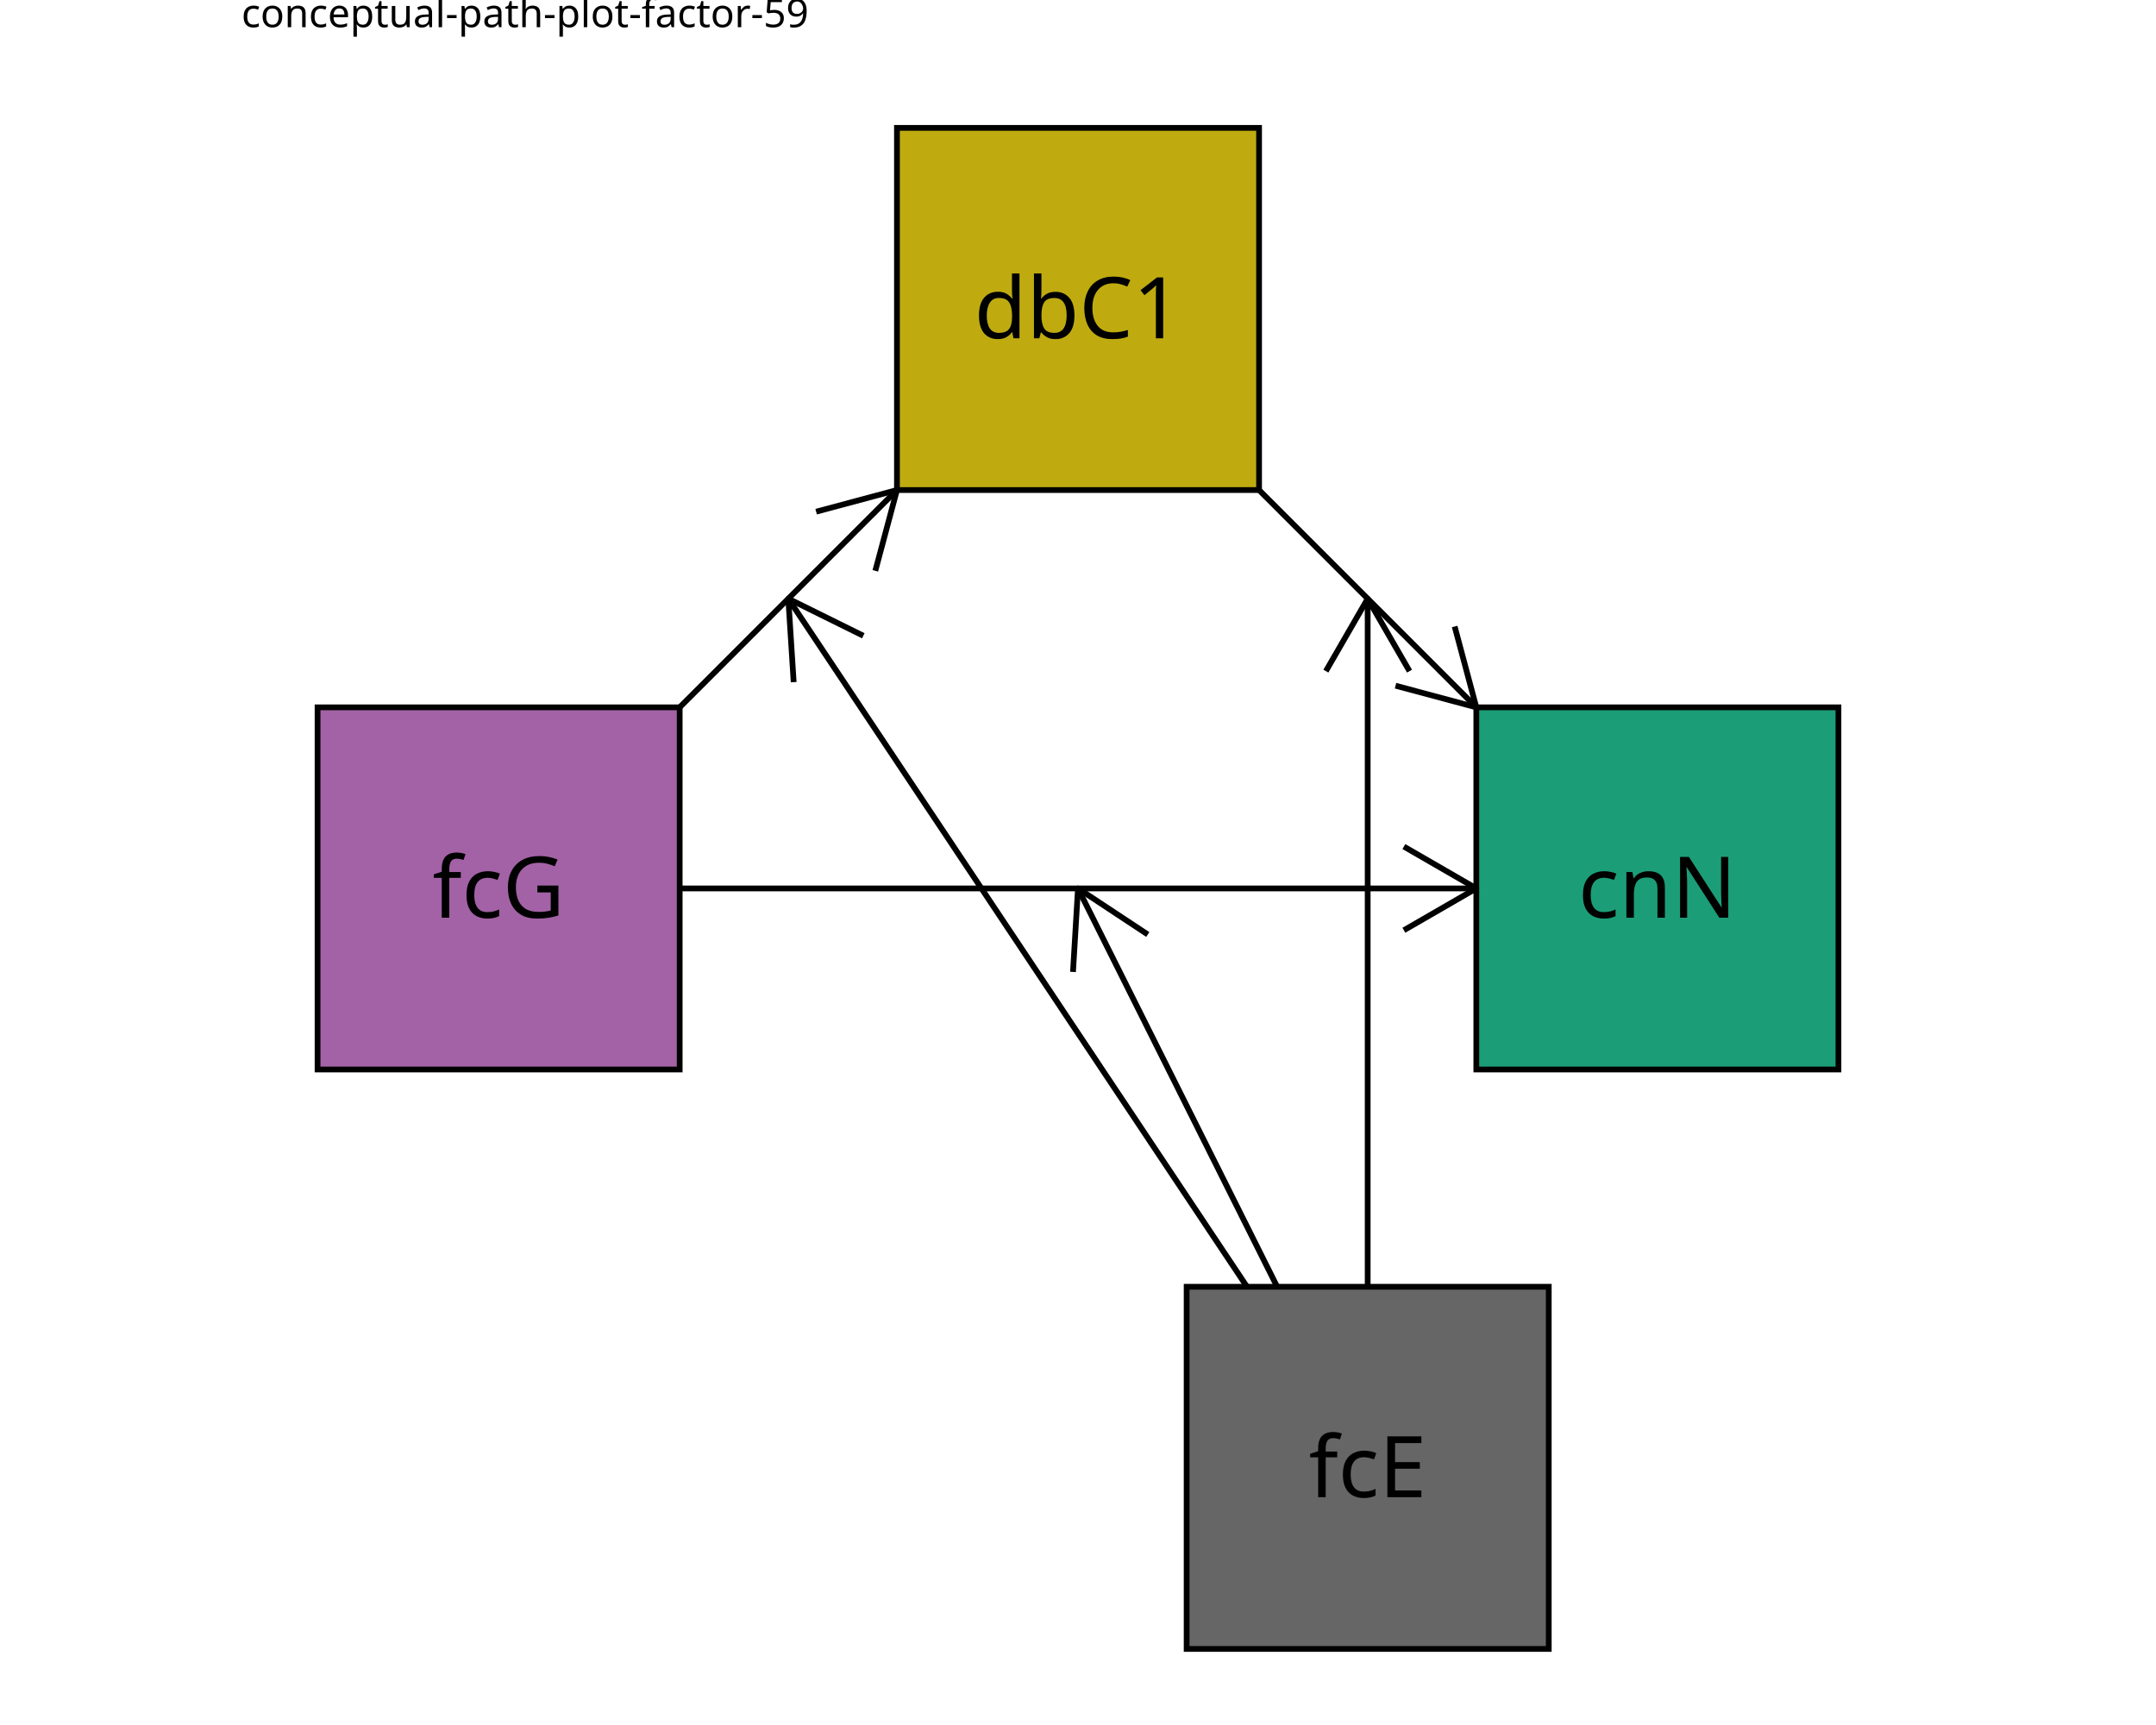
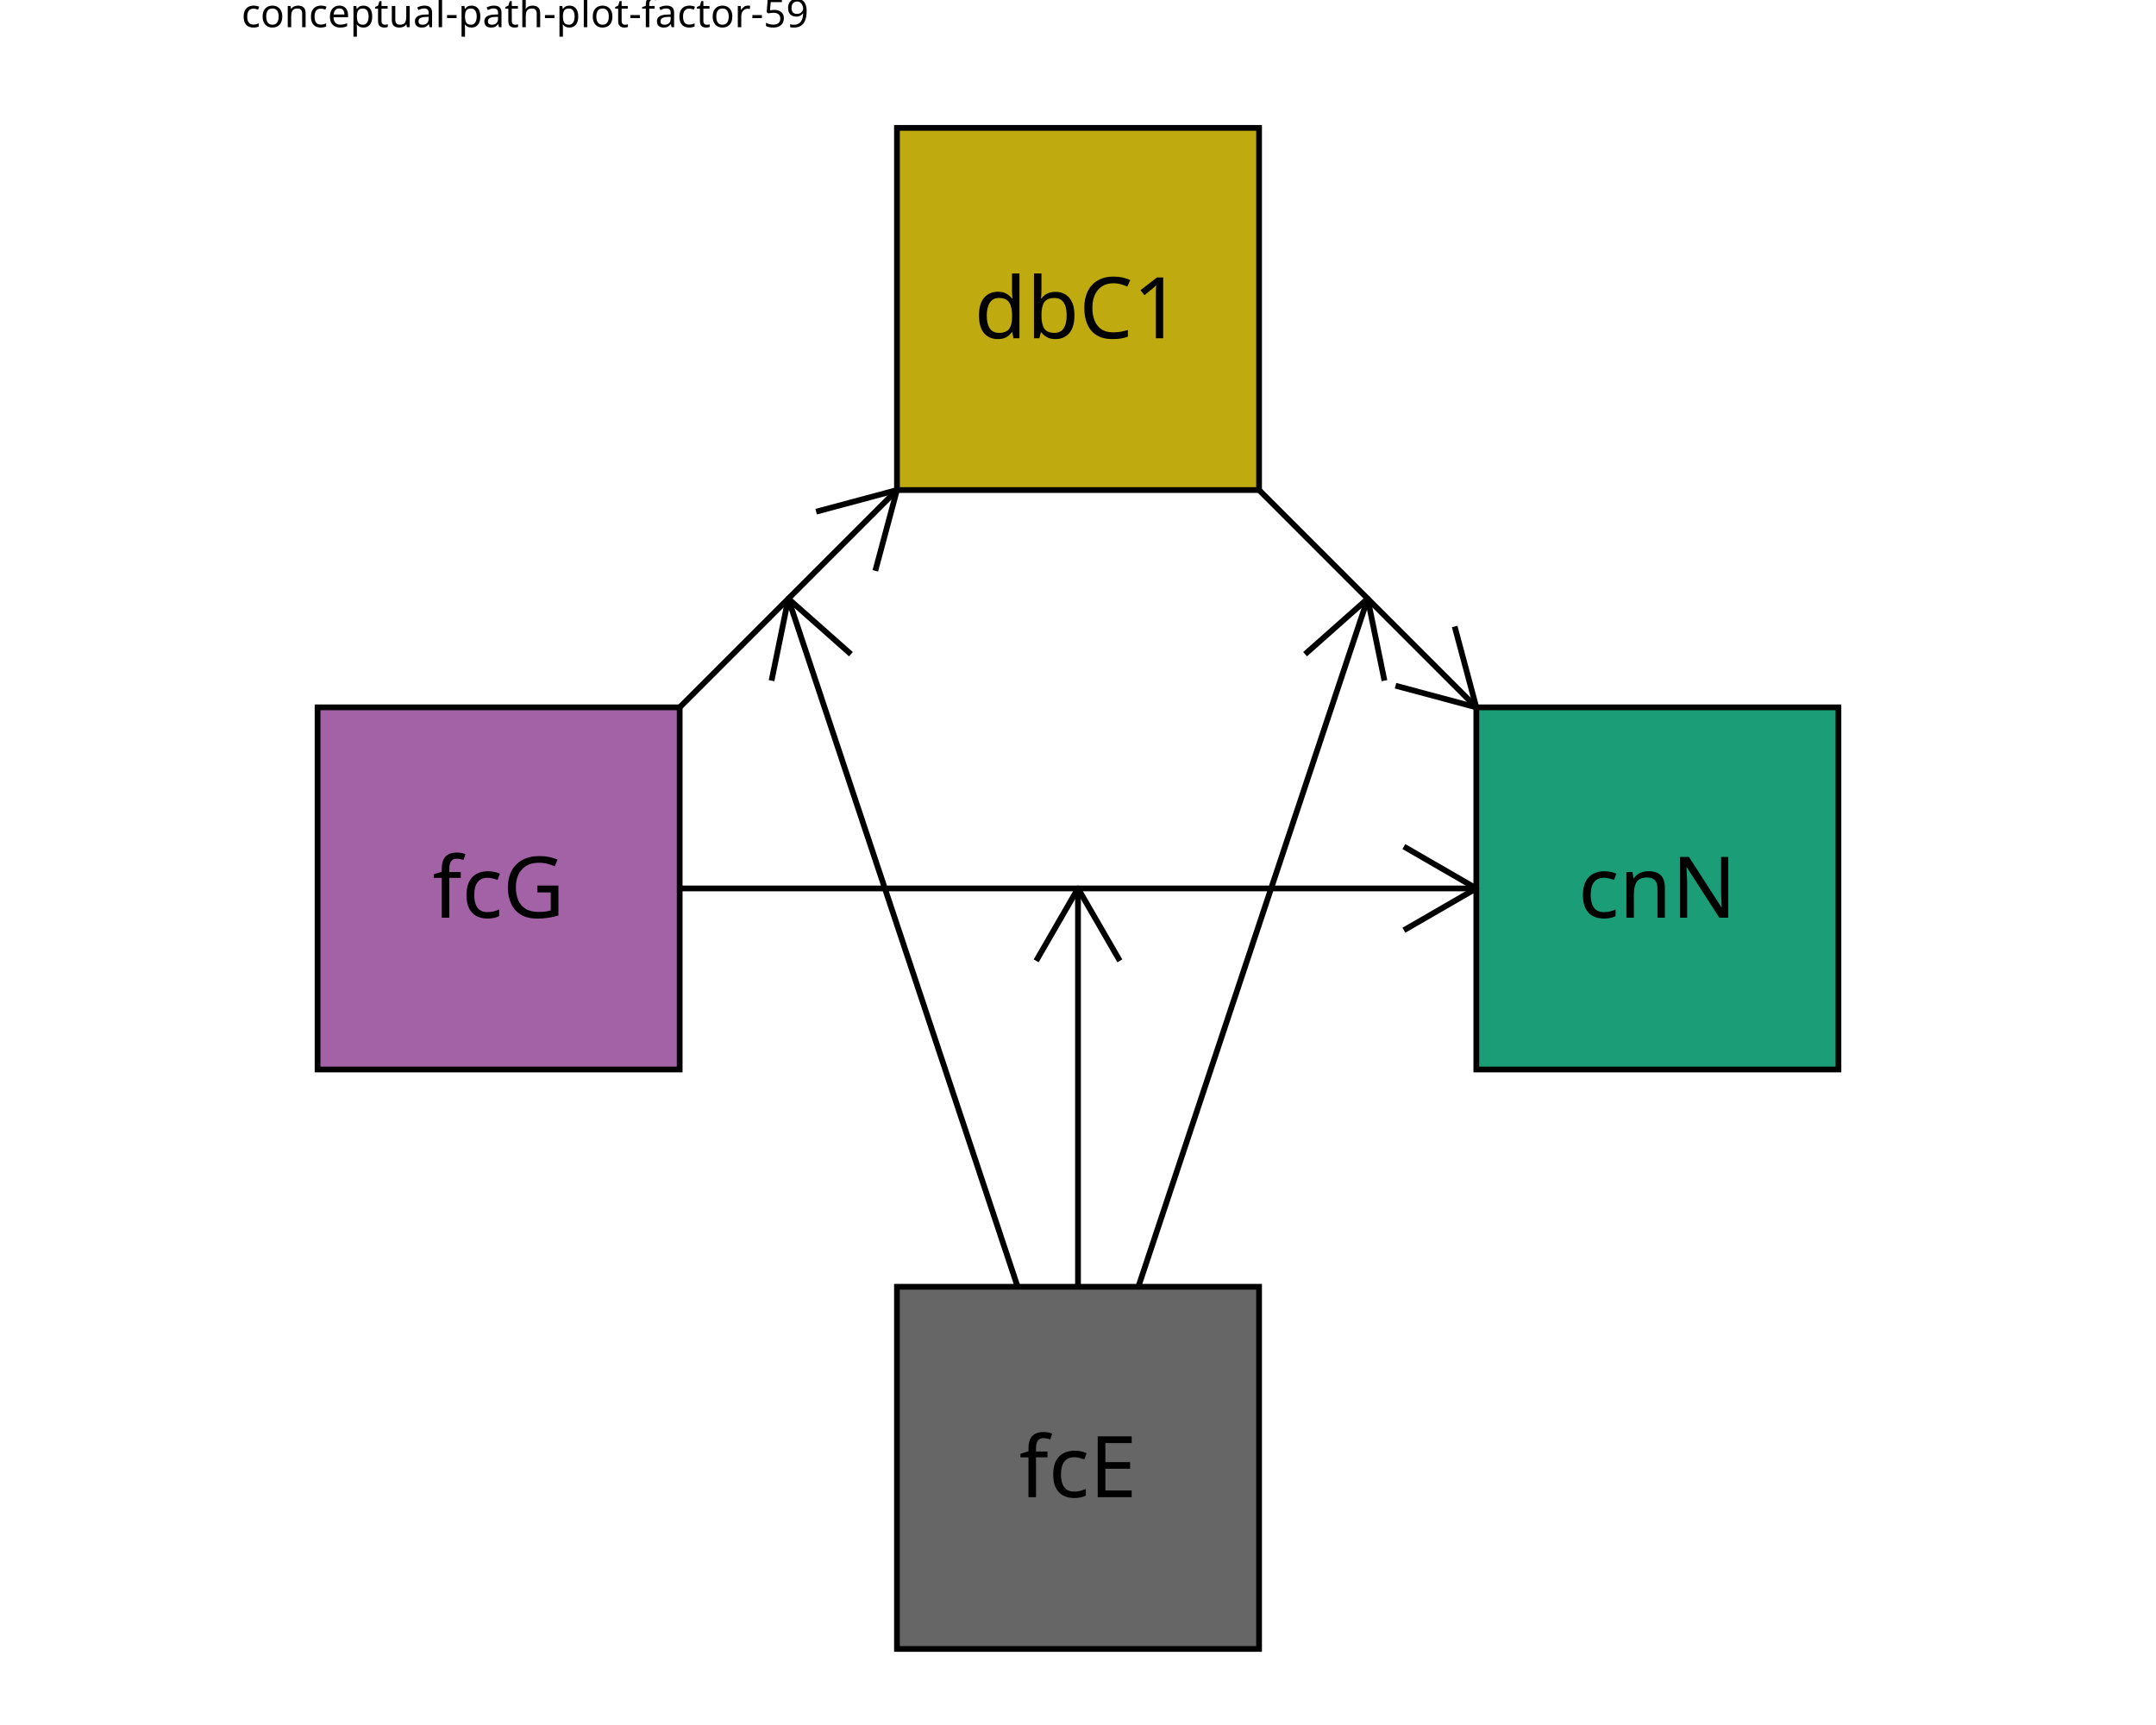
<svg xmlns="http://www.w3.org/2000/svg" class="svglite" data-engine-version="2.0" width="720.00pt" height="576.00pt" viewBox="0 0 720.00 576.00">
  <defs>
    <style type="text/css">
    .svglite line, .svglite polyline, .svglite polygon, .svglite path, .svglite rect, .svglite circle {
      fill: none;
      stroke: #000000;
      stroke-linecap: round;
      stroke-linejoin: round;
      stroke-miterlimit: 10.00;
    }
  </style>
  </defs>
  <rect width="100%" height="100%" style="stroke: none; fill: #FFFFFF;" />
  <defs>
    <clipPath id="cpMC4wMHw3MjAuMDB8MC4wMHw1NzYuMDA=">
      <rect x="0.00" y="0.00" width="720.00" height="576.00" />
    </clipPath>
  </defs>
  <g clip-path="url(#cpMC4wMHw3MjAuMDB8MC4wMHw1NzYuMDA=)">
</g>
  <defs>
    <clipPath id="cpODAuNjV8NjM5LjM1fDAuMDB8NTc2LjAw">
      <rect x="80.65" y="0.00" width="558.70" height="576.00" />
    </clipPath>
  </defs>
  <g clip-path="url(#cpODAuNjV8NjM5LjM1fDAuMDB8NTc2LjAw)">
    <rect x="80.65" y="0.00" width="558.70" height="576.00" style="stroke-width: 10.67; stroke: none;" />
  </g>
  <g clip-path="url(#cpMC4wMHw3MjAuMDB8MC4wMHw1NzYuMDA=)">
</g>
  <defs>
    <clipPath id="cpODAuNjV8NjM5LjM1fDE3LjMwfDU3Ni4wMA==">
      <rect x="80.65" y="17.30" width="558.70" height="558.70" />
    </clipPath>
  </defs>
  <g clip-path="url(#cpODAuNjV8NjM5LjM1fDE3LjMwfDU3Ni4wMA==)">
    <rect x="80.65" y="17.30" width="558.70" height="558.70" style="stroke-width: 10.67; stroke: none;" />
    <rect x="106.05" y="236.19" width="120.93" height="120.93" style="stroke-width: 1.92; stroke-linecap: butt; stroke-linejoin: miter; fill: #A362A5;" />
    <rect x="493.02" y="236.19" width="120.93" height="120.93" style="stroke-width: 1.92; stroke-linecap: butt; stroke-linejoin: miter; fill: #1B9E77;" />
    <rect x="299.54" y="42.70" width="120.93" height="120.93" style="stroke-width: 1.92; stroke-linecap: butt; stroke-linejoin: miter; fill: #BFAB0F;" />
-     <rect x="396.28" y="429.67" width="120.93" height="120.93" style="stroke-width: 1.92; stroke-linecap: butt; stroke-linejoin: miter; fill: #666666;" />
+     <rect x="299.54" y="429.67" width="120.93" height="120.93" style="stroke-width: 1.92; stroke-linecap: butt; stroke-linejoin: miter; fill: #666666;" />
    <rect x="299.54" y="236.19" width="120.93" height="120.93" style="stroke-width: 1.92; stroke: none; stroke-linecap: butt; stroke-linejoin: miter;" />
    <rect x="202.79" y="139.44" width="120.93" height="120.93" style="stroke-width: 1.92; stroke: none; stroke-linecap: butt; stroke-linejoin: miter;" />
    <rect x="396.28" y="139.44" width="120.93" height="120.93" style="stroke-width: 1.92; stroke: none; stroke-linecap: butt; stroke-linejoin: miter;" />
    <polyline points="226.98,296.65 229.05,296.65 232.96,296.65 236.87,296.65 240.78,296.65 244.69,296.65 248.60,296.65 252.51,296.65 256.42,296.65 260.32,296.65 264.23,296.65 268.14,296.65 272.05,296.65 275.96,296.65 279.87,296.65 283.78,296.65 287.69,296.65 291.60,296.65 295.50,296.65 299.41,296.65 303.32,296.65 307.23,296.65 311.14,296.65 315.05,296.65 318.96,296.65 322.87,296.65 326.77,296.65 330.68,296.65 334.59,296.65 338.50,296.65 342.41,296.65 346.32,296.65 350.23,296.65 354.14,296.65 358.05,296.65 361.95,296.65 365.86,296.65 369.77,296.65 373.68,296.65 377.59,296.65 381.50,296.65 385.41,296.65 389.32,296.65 393.23,296.65 397.13,296.65 401.04,296.65 404.95,296.65 408.86,296.65 412.77,296.65 416.68,296.65 420.59,296.65 424.50,296.65 428.40,296.65 432.31,296.65 436.22,296.65 440.13,296.65 444.04,296.65 447.95,296.65 451.86,296.65 455.77,296.65 459.68,296.65 463.58,296.65 467.49,296.65 471.40,296.65 475.31,296.65 479.22,296.65 483.13,296.65 487.04,296.65 490.95,296.65 493.02,296.65 " style="stroke-width: 1.92; stroke-linecap: butt;" />
    <polyline points="468.83,310.62 493.02,296.65 468.83,282.68 " style="stroke-width: 1.92; stroke-linecap: butt;" />
    <polyline points="226.98,236.19 227.10,236.06 229.05,234.11 231.01,232.16 232.96,230.20 234.92,228.25 236.87,226.29 238.83,224.34 240.78,222.38 242.73,220.43 244.69,218.48 246.64,216.52 248.60,214.57 250.55,212.61 252.51,210.66 254.46,208.70 256.42,206.75 258.37,204.79 260.32,202.84 262.28,200.89 264.23,198.93 266.19,196.98 268.14,195.02 270.10,193.07 272.05,191.11 274.01,189.16 275.96,187.20 277.91,185.25 279.87,183.30 281.82,181.34 283.78,179.39 285.73,177.43 287.69,175.48 289.64,173.52 291.60,171.57 293.55,169.61 295.50,167.66 297.46,165.71 299.41,163.75 299.54,163.63 " style="stroke-width: 1.92; stroke-linecap: butt;" />
    <polyline points="292.31,190.61 299.54,163.63 272.55,170.86 " style="stroke-width: 1.92; stroke-linecap: butt;" />
    <polyline points="420.46,163.63 420.59,163.75 422.54,165.71 424.50,167.66 426.45,169.61 428.40,171.57 430.36,173.52 432.31,175.48 434.27,177.43 436.22,179.39 438.18,181.34 440.13,183.30 442.09,185.25 444.04,187.20 445.99,189.16 447.95,191.11 449.90,193.07 451.86,195.02 453.81,196.98 455.77,198.93 457.72,200.89 459.68,202.84 461.63,204.79 463.58,206.75 465.54,208.70 467.49,210.66 469.45,212.61 471.40,214.57 473.36,216.52 475.31,218.48 477.27,220.43 479.22,222.38 481.17,224.34 483.13,226.29 485.08,228.25 487.04,230.20 488.99,232.16 490.95,234.11 492.90,236.06 493.02,236.19 " style="stroke-width: 1.92; stroke-linecap: butt;" />
    <polyline points="466.04,228.96 493.02,236.19 485.79,209.20 " style="stroke-width: 1.92; stroke-linecap: butt;" />
-     <polyline points="426.51,429.67 426.45,429.55 425.47,427.60 424.50,425.64 423.52,423.69 422.54,421.74 421.56,419.78 420.59,417.83 419.61,415.87 418.63,413.92 417.66,411.96 416.68,410.01 415.70,408.05 414.72,406.10 413.75,404.15 412.77,402.19 411.79,400.24 410.81,398.28 409.84,396.33 408.86,394.37 407.88,392.42 406.91,390.46 405.93,388.51 404.95,386.56 403.97,384.60 403.00,382.65 402.02,380.69 401.04,378.74 400.07,376.78 399.09,374.83 398.11,372.87 397.13,370.92 396.16,368.97 395.18,367.01 394.20,365.06 393.23,363.10 392.25,361.15 391.27,359.19 390.29,357.24 389.32,355.28 388.34,353.33 387.36,351.38 386.38,349.42 385.41,347.47 384.43,345.51 383.45,343.56 382.48,341.60 381.50,339.65 380.52,337.69 379.54,335.74 378.57,333.79 377.59,331.83 376.61,329.88 375.64,327.92 374.66,325.97 373.68,324.01 372.70,322.06 371.73,320.11 370.75,318.15 369.77,316.20 368.79,314.24 367.82,312.29 366.84,310.33 365.86,308.38 364.89,306.42 363.91,304.47 362.93,302.52 361.95,300.56 360.98,298.61 360.00,296.65 " style="stroke-width: 1.92; stroke-linecap: butt;" />
-     <polyline points="383.31,312.04 360.00,296.65 358.33,324.54 " style="stroke-width: 1.92; stroke-linecap: butt;" />
-     <polyline points="416.43,429.67 415.70,428.58 413.75,425.64 411.79,422.71 409.84,419.78 407.88,416.85 405.93,413.92 403.97,410.99 402.02,408.05 400.07,405.12 398.11,402.19 396.16,399.26 394.20,396.33 392.25,393.40 390.29,390.46 388.34,387.53 386.38,384.60 384.43,381.67 382.48,378.74 380.52,375.81 378.57,372.87 376.61,369.94 374.66,367.01 372.70,364.08 370.75,361.15 368.79,358.22 366.84,355.28 364.89,352.35 362.93,349.42 360.98,346.49 359.02,343.56 357.07,340.63 355.11,337.69 353.16,334.76 351.21,331.83 349.25,328.90 347.30,325.97 345.34,323.04 343.39,320.11 341.43,317.17 339.48,314.24 337.52,311.31 335.57,308.38 333.62,305.45 331.66,302.52 329.71,299.58 327.75,296.65 325.80,293.72 323.84,290.79 321.89,287.86 319.93,284.93 317.98,281.99 316.03,279.06 314.07,276.13 312.12,273.20 310.16,270.27 308.21,267.34 306.25,264.40 304.30,261.47 302.34,258.54 300.39,255.61 298.44,252.68 296.48,249.75 294.53,246.81 292.57,243.88 290.62,240.95 288.66,238.02 286.71,235.09 284.75,232.16 282.80,229.22 280.85,226.29 278.89,223.36 276.94,220.43 274.98,217.50 273.03,214.57 271.07,211.63 269.12,208.70 267.16,205.77 265.21,202.84 263.26,199.91 " style="stroke-width: 1.92; stroke-linecap: butt;" />
-     <polyline points="288.30,212.29 263.26,199.91 265.05,227.78 " style="stroke-width: 1.92; stroke-linecap: butt;" />
-     <polyline points="456.74,429.67 456.74,428.58 456.74,425.64 456.74,422.71 456.74,419.78 456.74,416.85 456.74,413.92 456.74,410.99 456.74,408.05 456.74,405.12 456.74,402.19 456.74,399.26 456.74,396.33 456.74,393.40 456.74,390.46 456.74,387.53 456.74,384.60 456.74,381.67 456.74,378.74 456.74,375.81 456.74,372.87 456.74,369.94 456.74,367.01 456.74,364.08 456.74,361.15 456.74,358.22 456.74,355.28 456.74,352.35 456.74,349.42 456.74,346.49 456.74,343.56 456.74,340.63 456.74,337.69 456.74,334.76 456.74,331.83 456.74,328.90 456.74,325.97 456.74,323.04 456.74,320.11 456.74,317.17 456.74,314.24 456.74,311.31 456.74,308.38 456.74,305.45 456.74,302.52 456.74,299.58 456.74,296.65 456.74,293.72 456.74,290.79 456.74,287.86 456.74,284.93 456.74,281.99 456.74,279.06 456.74,276.13 456.74,273.20 456.74,270.27 456.74,267.34 456.74,264.40 456.74,261.47 456.74,258.54 456.74,255.61 456.74,252.68 456.74,249.75 456.74,246.81 456.74,243.88 456.74,240.95 456.74,238.02 456.74,235.09 456.74,232.16 456.74,229.22 456.74,226.29 456.74,223.36 456.74,220.43 456.74,217.50 456.74,214.57 456.74,211.63 456.74,208.70 456.74,205.77 456.74,202.84 456.74,199.91 " style="stroke-width: 1.92; stroke-linecap: butt;" />
-     <polyline points="470.71,224.10 456.74,199.91 442.78,224.10 " style="stroke-width: 1.92; stroke-linecap: butt;" />
+     <polyline points="360.00,429.67 360.00,429.55 360.00,427.60 360.00,425.64 360.00,423.69 360.00,421.74 360.00,419.78 360.00,417.83 360.00,415.87 360.00,413.92 360.00,411.96 360.00,410.01 360.00,408.05 360.00,406.10 360.00,404.15 360.00,402.19 360.00,400.24 360.00,398.28 360.00,396.33 360.00,394.37 360.00,392.42 360.00,390.46 360.00,388.51 360.00,386.56 360.00,384.60 360.00,382.65 360.00,380.69 360.00,378.74 360.00,376.78 360.00,374.83 360.00,372.87 360.00,370.92 360.00,368.97 360.00,367.01 360.00,365.06 360.00,363.10 360.00,361.15 360.00,359.19 360.00,357.24 360.00,355.28 360.00,353.33 360.00,351.38 360.00,349.42 360.00,347.47 360.00,345.51 360.00,343.56 360.00,341.60 360.00,339.65 360.00,337.69 360.00,335.74 360.00,333.79 360.00,331.83 360.00,329.88 360.00,327.92 360.00,325.97 360.00,324.01 360.00,322.06 360.00,320.11 360.00,318.15 360.00,316.20 360.00,314.24 360.00,312.29 360.00,310.33 360.00,308.38 360.00,306.42 360.00,304.47 360.00,302.52 360.00,300.56 360.00,298.61 360.00,296.65 " style="stroke-width: 1.92; stroke-linecap: butt;" />
+     <polyline points="373.97,320.84 360.00,296.65 346.03,320.84 " style="stroke-width: 1.92; stroke-linecap: butt;" />
+     <polyline points="339.85,429.67 339.48,428.58 338.50,425.64 337.52,422.71 336.55,419.78 335.57,416.85 334.59,413.92 333.62,410.99 332.64,408.05 331.66,405.12 330.68,402.19 329.71,399.26 328.73,396.33 327.75,393.40 326.77,390.46 325.80,387.53 324.82,384.60 323.84,381.67 322.87,378.74 321.89,375.81 320.91,372.87 319.93,369.94 318.96,367.01 317.98,364.08 317.00,361.15 316.03,358.22 315.05,355.28 314.07,352.35 313.09,349.42 312.12,346.49 311.14,343.56 310.16,340.63 309.19,337.69 308.21,334.76 307.23,331.83 306.25,328.90 305.28,325.97 304.30,323.04 303.32,320.11 302.34,317.17 301.37,314.24 300.39,311.31 299.41,308.38 298.44,305.45 297.46,302.52 296.48,299.58 295.50,296.65 294.53,293.72 293.55,290.79 292.57,287.86 291.60,284.93 290.62,281.99 289.64,279.06 288.66,276.13 287.69,273.20 286.71,270.27 285.73,267.34 284.75,264.40 283.78,261.47 282.80,258.54 281.82,255.61 280.85,252.68 279.87,249.75 278.89,246.81 277.91,243.88 276.94,240.95 275.96,238.02 274.98,235.09 274.01,232.16 273.03,229.22 272.05,226.29 271.07,223.36 270.10,220.43 269.12,217.50 268.14,214.57 267.16,211.63 266.19,208.70 265.21,205.77 264.23,202.84 263.26,199.91 " style="stroke-width: 1.92; stroke-linecap: butt;" />
+     <polyline points="284.16,218.44 263.26,199.91 257.66,227.28 " style="stroke-width: 1.92; stroke-linecap: butt;" />
+     <polyline points="380.15,429.67 380.52,428.58 381.50,425.64 382.48,422.71 383.45,419.78 384.43,416.85 385.41,413.92 386.38,410.99 387.36,408.05 388.34,405.12 389.32,402.19 390.29,399.26 391.27,396.33 392.25,393.40 393.23,390.46 394.20,387.53 395.18,384.60 396.16,381.67 397.13,378.74 398.11,375.81 399.09,372.87 400.07,369.94 401.04,367.01 402.02,364.08 403.00,361.15 403.97,358.22 404.95,355.28 405.93,352.35 406.91,349.42 407.88,346.49 408.86,343.56 409.84,340.63 410.81,337.69 411.79,334.76 412.77,331.83 413.75,328.90 414.72,325.97 415.70,323.04 416.68,320.11 417.66,317.17 418.63,314.24 419.61,311.31 420.59,308.38 421.56,305.45 422.54,302.52 423.52,299.58 424.50,296.65 425.47,293.72 426.45,290.79 427.43,287.86 428.40,284.93 429.38,281.99 430.36,279.06 431.34,276.13 432.31,273.20 433.29,270.27 434.27,267.34 435.25,264.40 436.22,261.47 437.20,258.54 438.18,255.61 439.15,252.68 440.13,249.75 441.11,246.81 442.09,243.88 443.06,240.95 444.04,238.02 445.02,235.09 445.99,232.16 446.97,229.22 447.95,226.29 448.93,223.36 449.90,220.43 450.88,217.50 451.86,214.57 452.84,211.63 453.81,208.70 454.79,205.77 455.77,202.84 456.74,199.91 " style="stroke-width: 1.92; stroke-linecap: butt;" />
+     <polyline points="462.34,227.28 456.74,199.91 435.84,218.44 " style="stroke-width: 1.92; stroke-linecap: butt;" />
    <text x="166.51" y="306.44" text-anchor="middle" style="font-size: 28.45px; font-family: sans;" textLength="44.28px" lengthAdjust="spacingAndGlyphs">fcG</text>
    <text x="553.49" y="306.44" text-anchor="middle" style="font-size: 28.45px; font-family: sans;" textLength="50.62px" lengthAdjust="spacingAndGlyphs">cnN</text>
    <text x="360.00" y="112.95" text-anchor="middle" style="font-size: 28.45px; font-family: sans;" textLength="68.03px" lengthAdjust="spacingAndGlyphs">dbC1</text>
-     <text x="456.74" y="499.93" text-anchor="middle" style="font-size: 28.45px; font-family: sans;" textLength="41.13px" lengthAdjust="spacingAndGlyphs">fcE</text>
+     <text x="360.00" y="499.93" text-anchor="middle" style="font-size: 28.45px; font-family: sans;" textLength="41.13px" lengthAdjust="spacingAndGlyphs">fcE</text>
  </g>
  <g clip-path="url(#cpMC4wMHw3MjAuMDB8MC4wMHw1NzYuMDA=)">
    <text x="80.65" y="9.08" style="font-size: 13.20px; font-family: sans;" textLength="176.12px" lengthAdjust="spacingAndGlyphs">conceptual-path-plot-factor-59</text>
  </g>
</svg>
